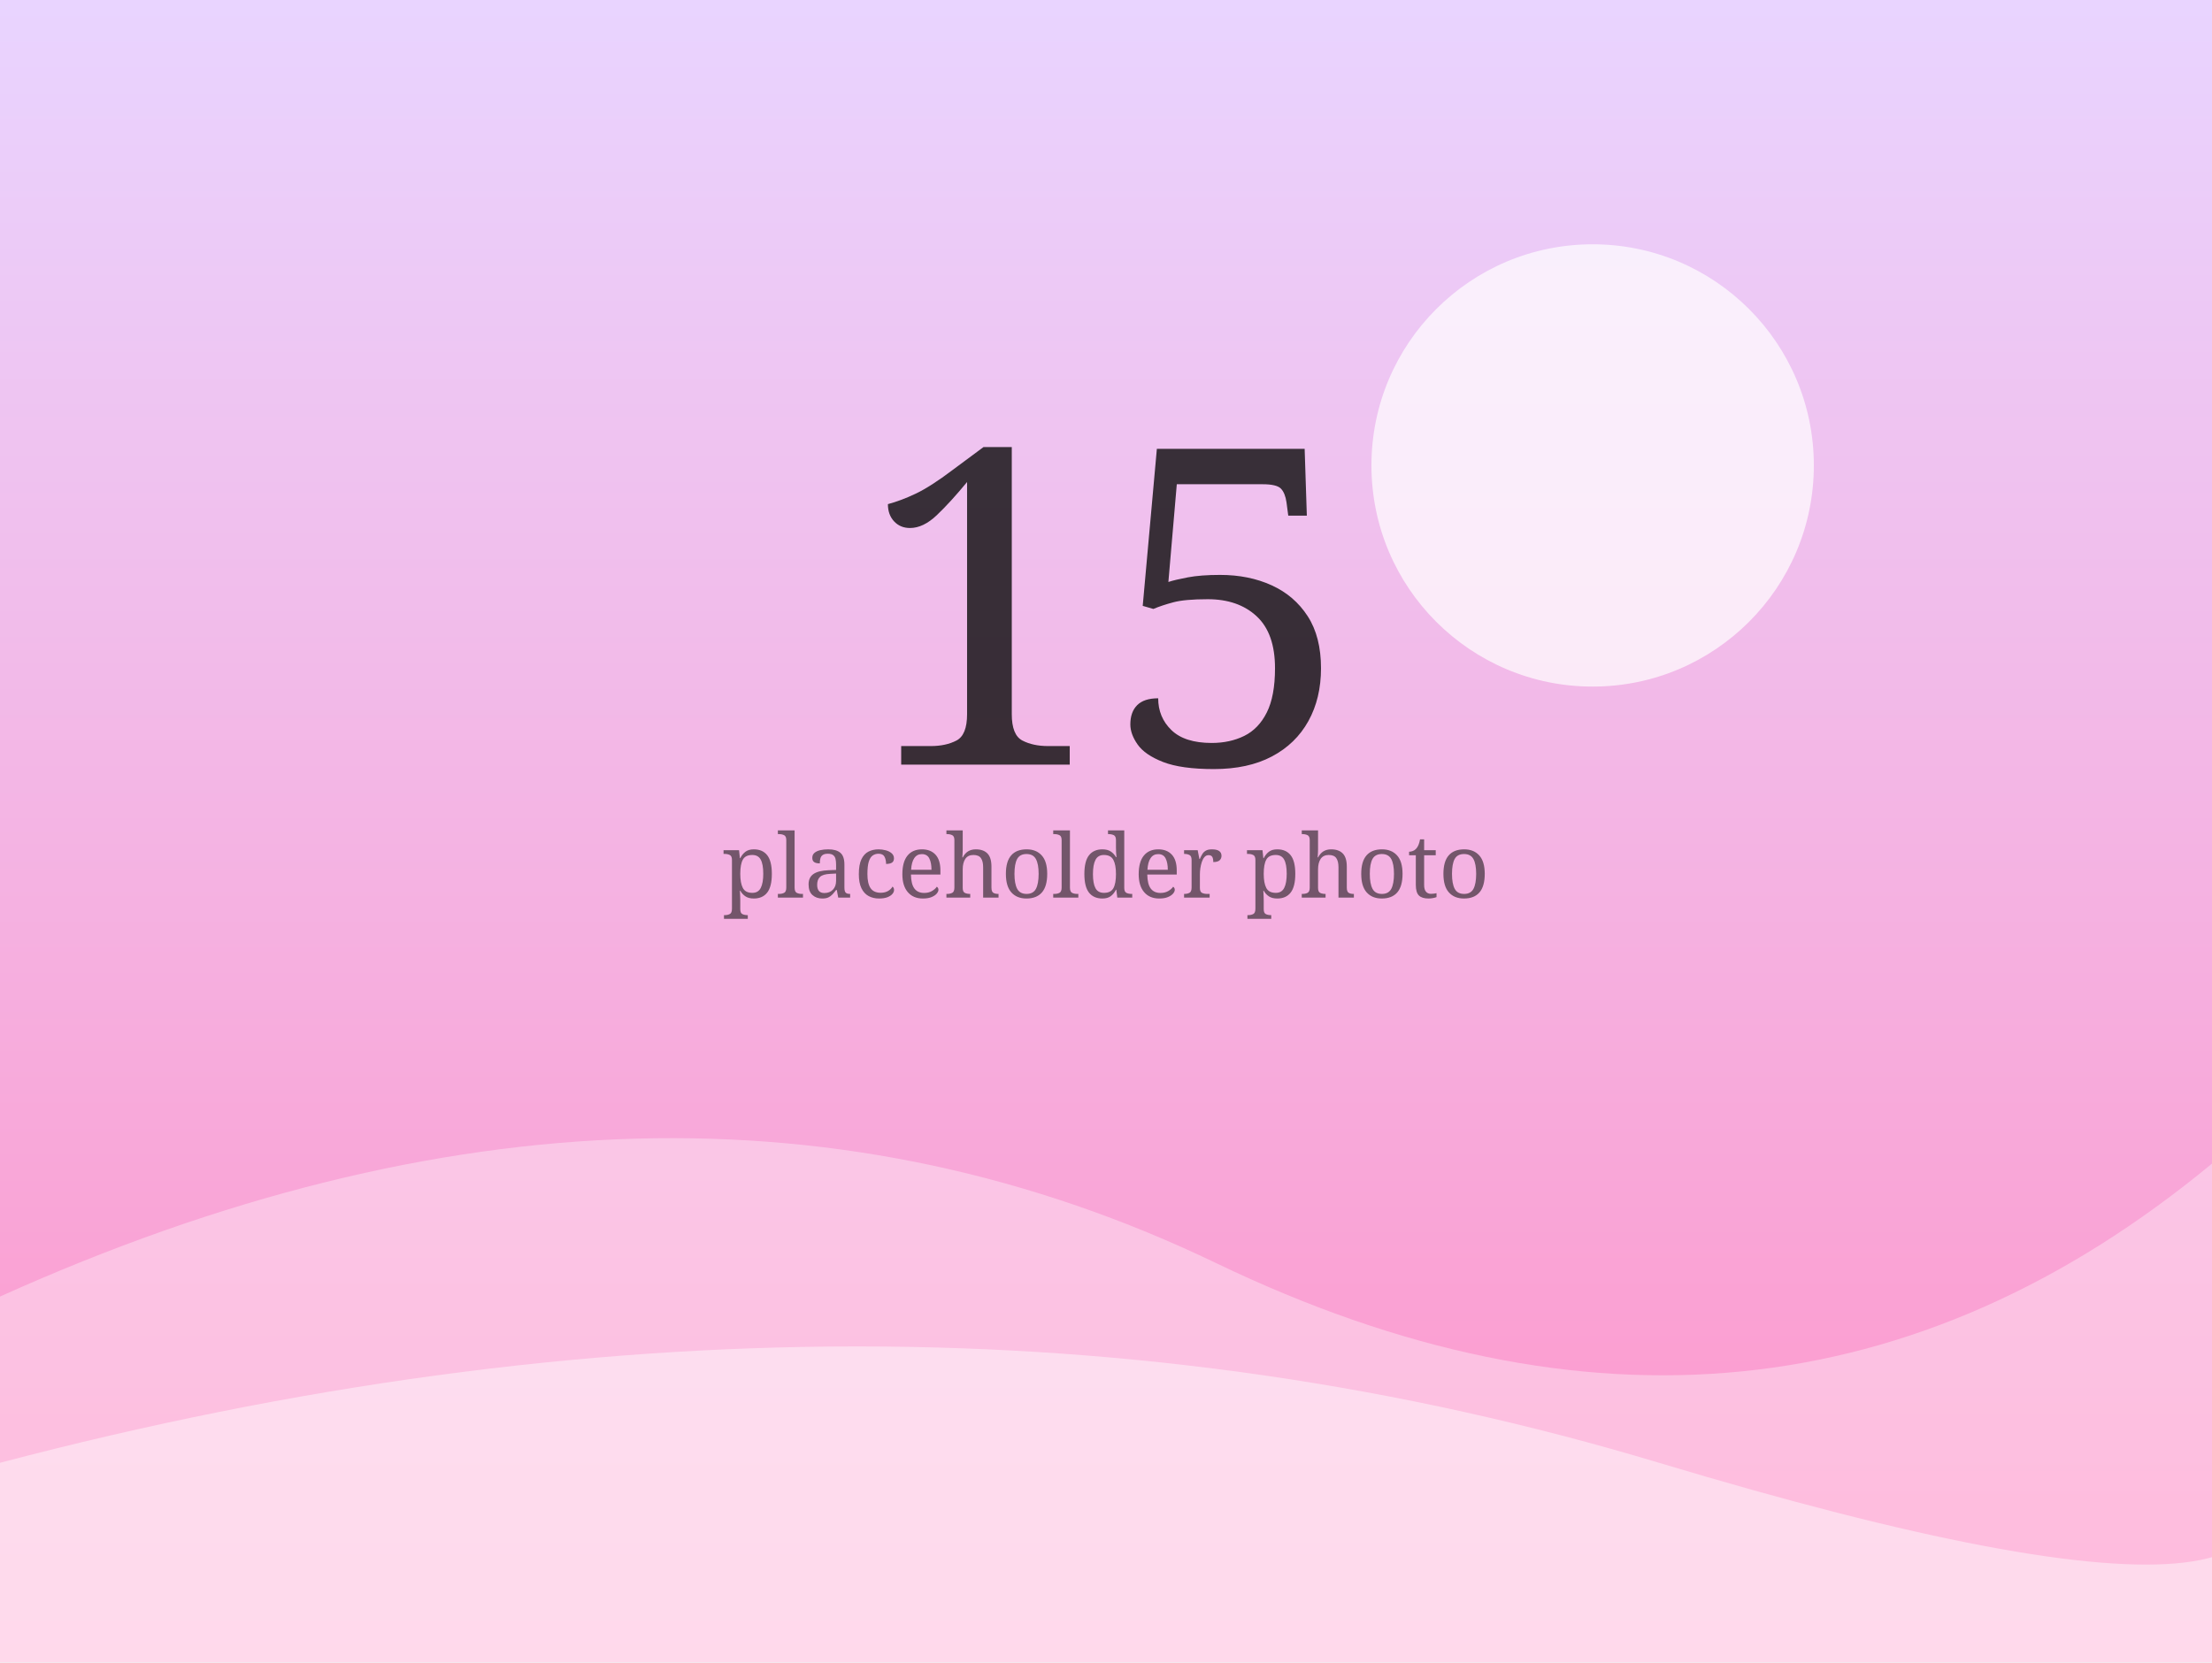
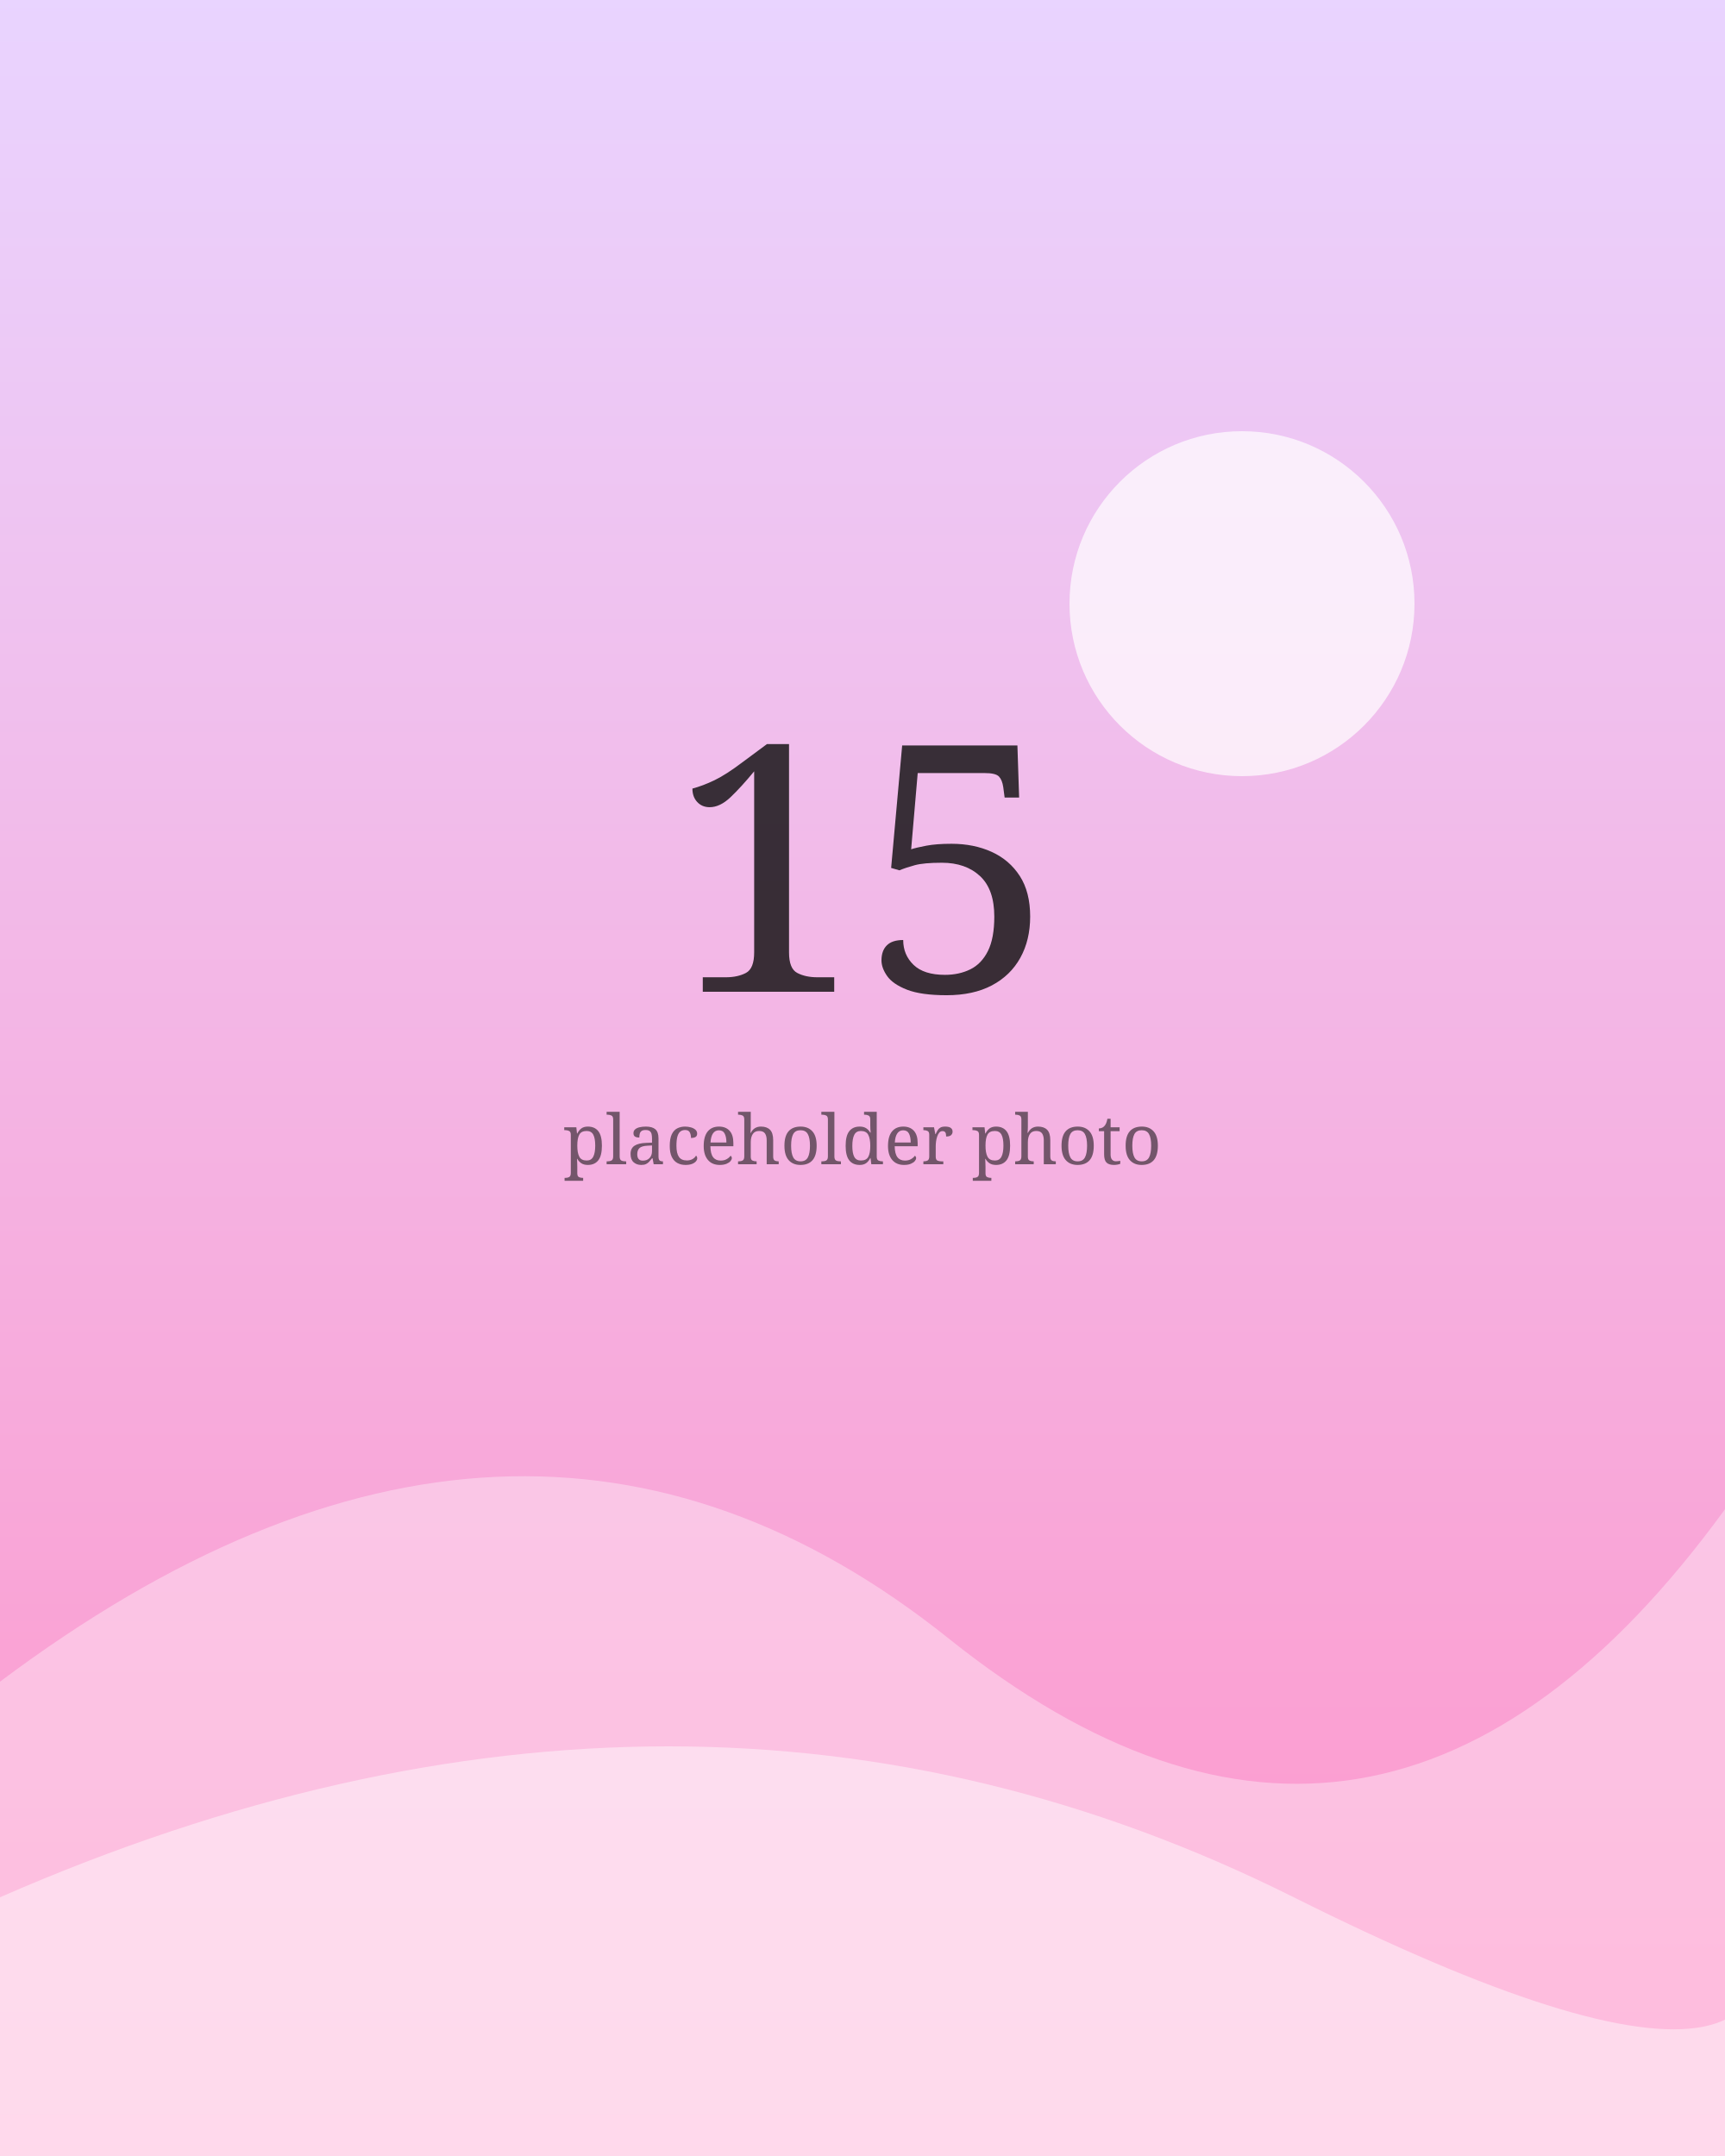
- <svg xmlns="http://www.w3.org/2000/svg" width="1200" height="902" viewBox="0 0 1200 902">
+ <svg xmlns="http://www.w3.org/2000/svg" width="1200" height="1500" viewBox="0 0 1200 1500">
  <defs>
    <linearGradient id="g" x1="0" y1="0" x2="0" y2="1">
      <stop offset="0" stop-color="#e9d4ff" />
      <stop offset="1" stop-color="#ff94c8" />
    </linearGradient>
  </defs>
-   <rect width="1200" height="902" fill="url(#g)" />
-   <circle cx="864" cy="252.56" r="120" fill="#fff" opacity="0.7" />
-   <path d="M0 703.56 Q 360 541.2 660 685.52 T 1200 631.4 V 902 H 0 Z" fill="#fff" opacity="0.35" />
-   <path d="M0 793.76 Q 480 667.48 900 793.76 T 1200 757.68 V 902 H 0 Z" fill="#fff" opacity="0.45" />
-   <text x="50%" y="414.92" text-anchor="middle" font-family="Georgia, serif" font-size="240" fill="#0a0a0a" opacity="0.8">15</text>
-   <text x="50%" y="487.08" text-anchor="middle" font-family="Georgia, serif" font-size="48" fill="#0a0a0a" opacity="0.55">placeholder photo</text>
+   <rect width="1200" height="1500" fill="url(#g)" />
+   <circle cx="864" cy="420" r="120" fill="#fff" opacity="0.7" />
+   <path d="M0 1170 Q 360 900 660 1140 T 1200 1050 V 1500 H 0 Z" fill="#fff" opacity="0.35" />
+   <path d="M0 1320 Q 480 1110 900 1320 T 1200 1260 V 1500 H 0 Z" fill="#fff" opacity="0.45" />
+   <text x="50%" y="690" text-anchor="middle" font-family="Georgia, serif" font-size="240" fill="#0a0a0a" opacity="0.8">15</text>
+   <text x="50%" y="810" text-anchor="middle" font-family="Georgia, serif" font-size="48" fill="#0a0a0a" opacity="0.55">placeholder photo</text>
</svg>
